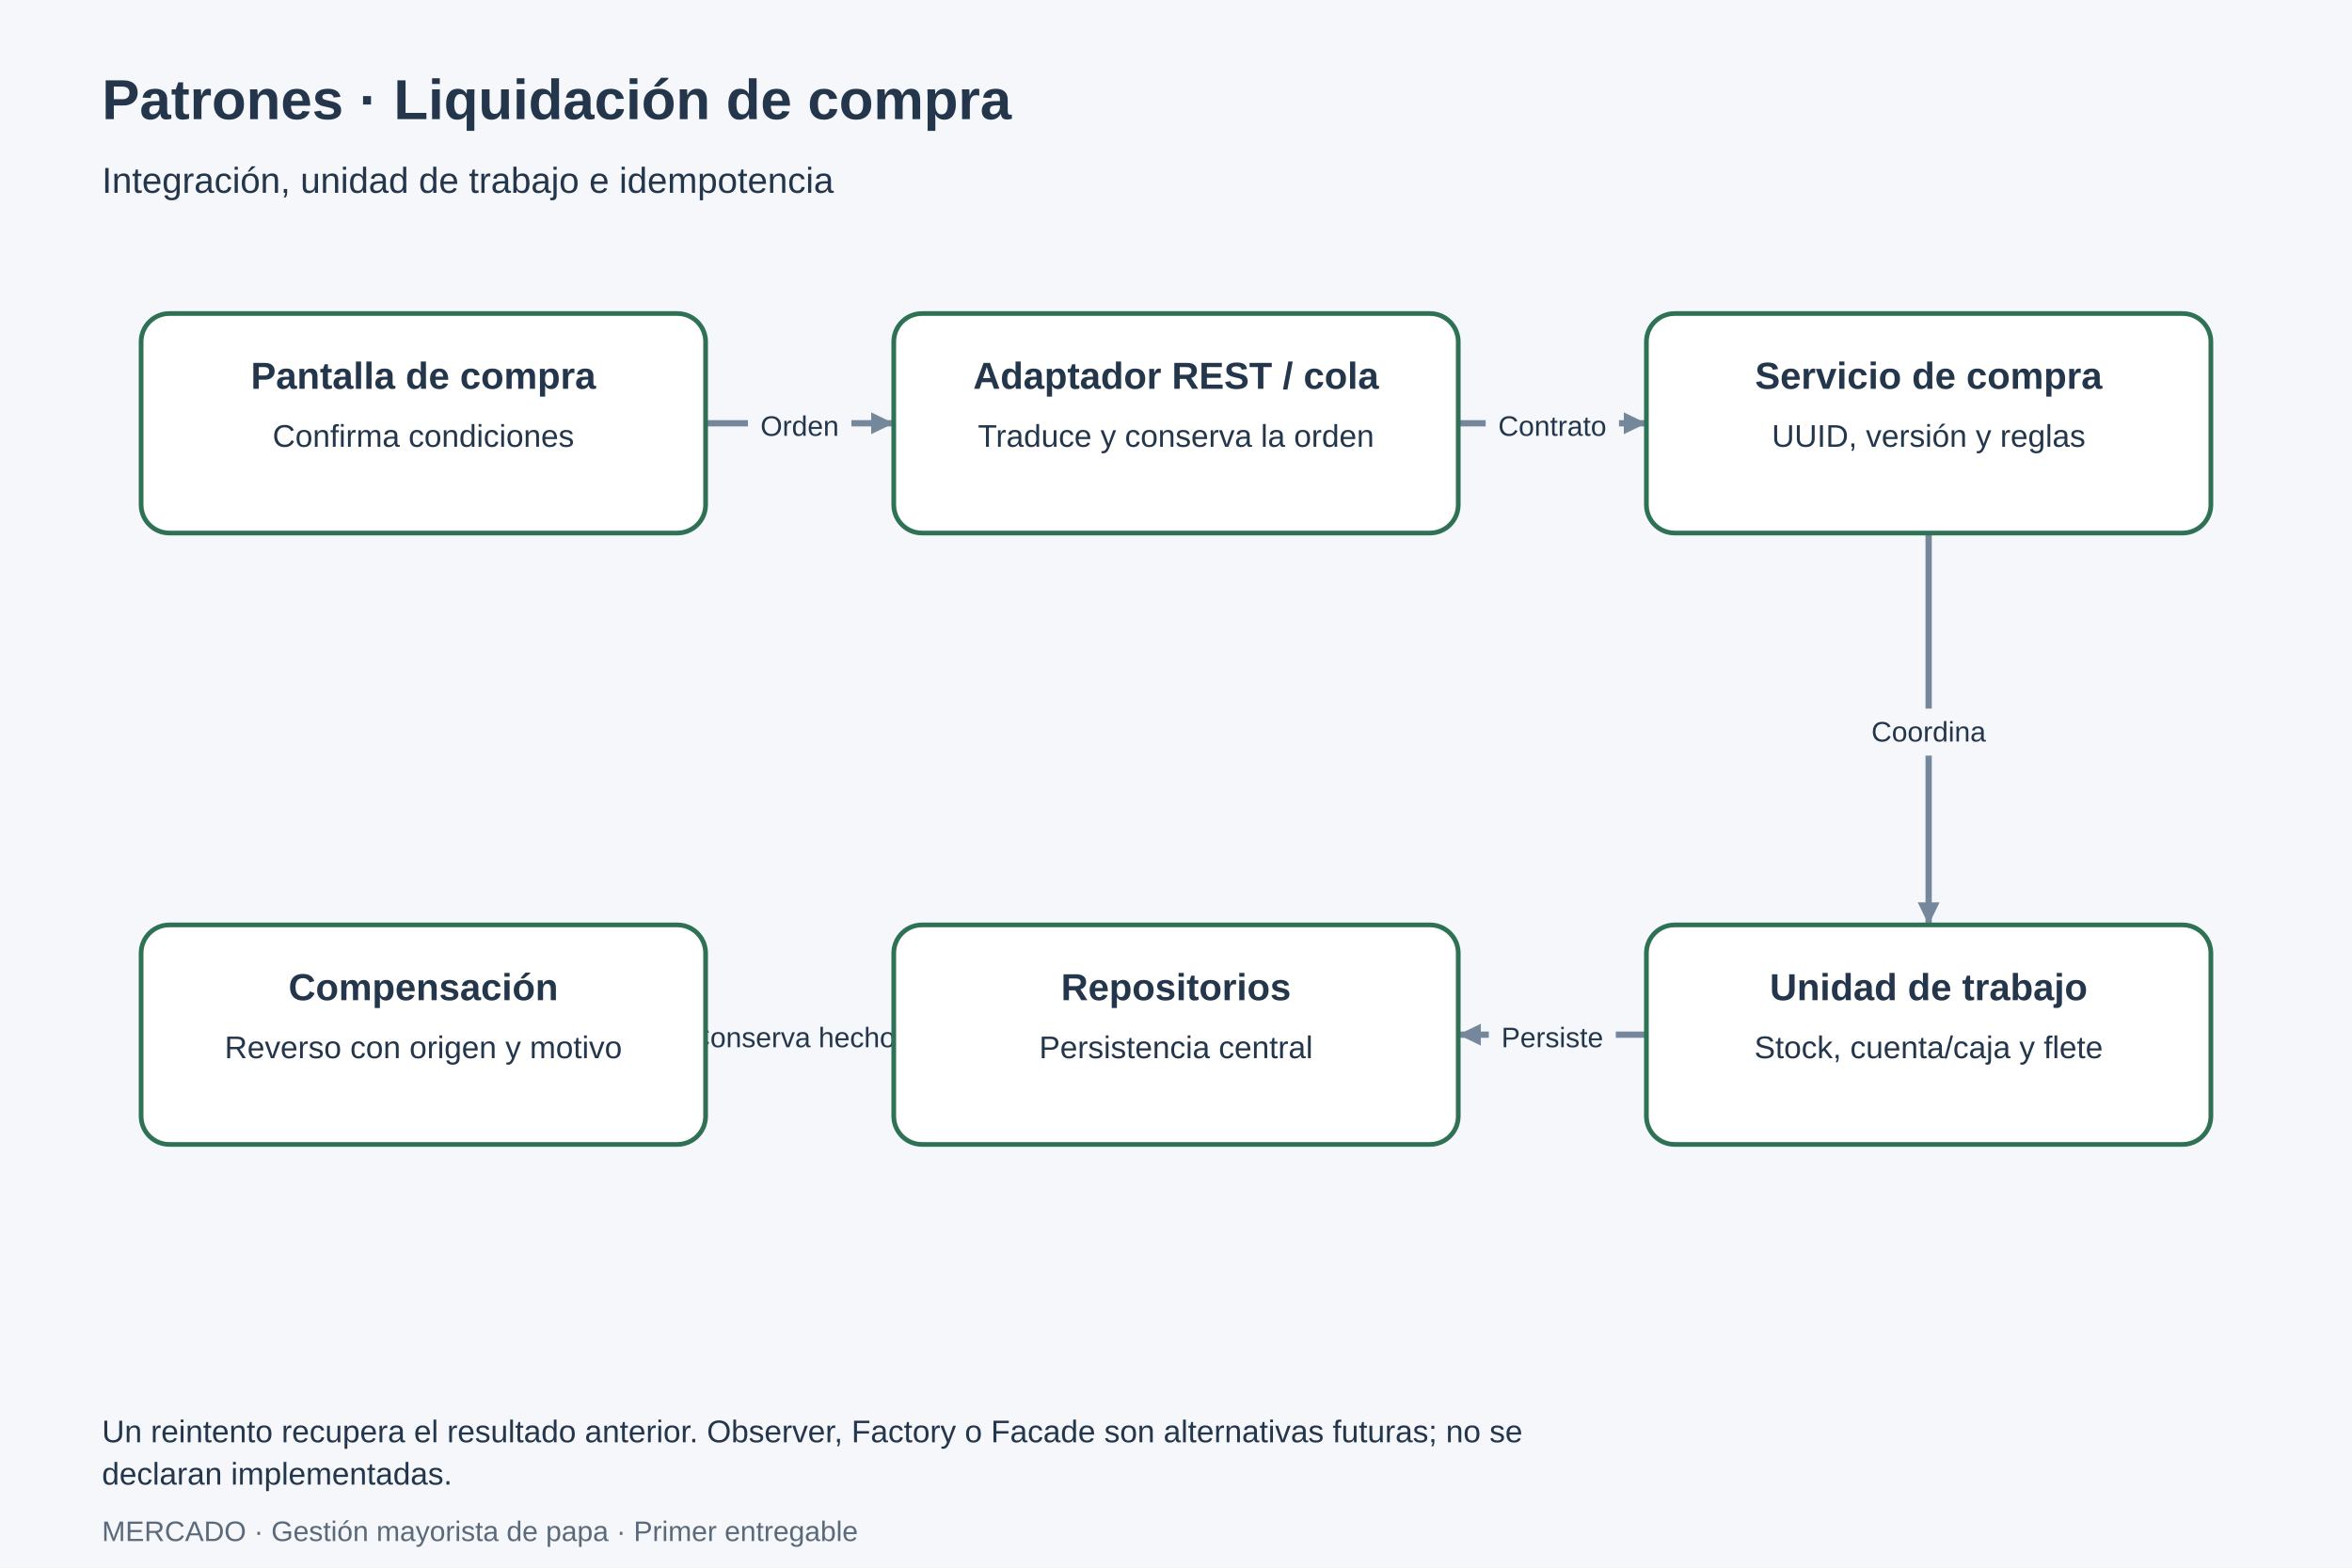
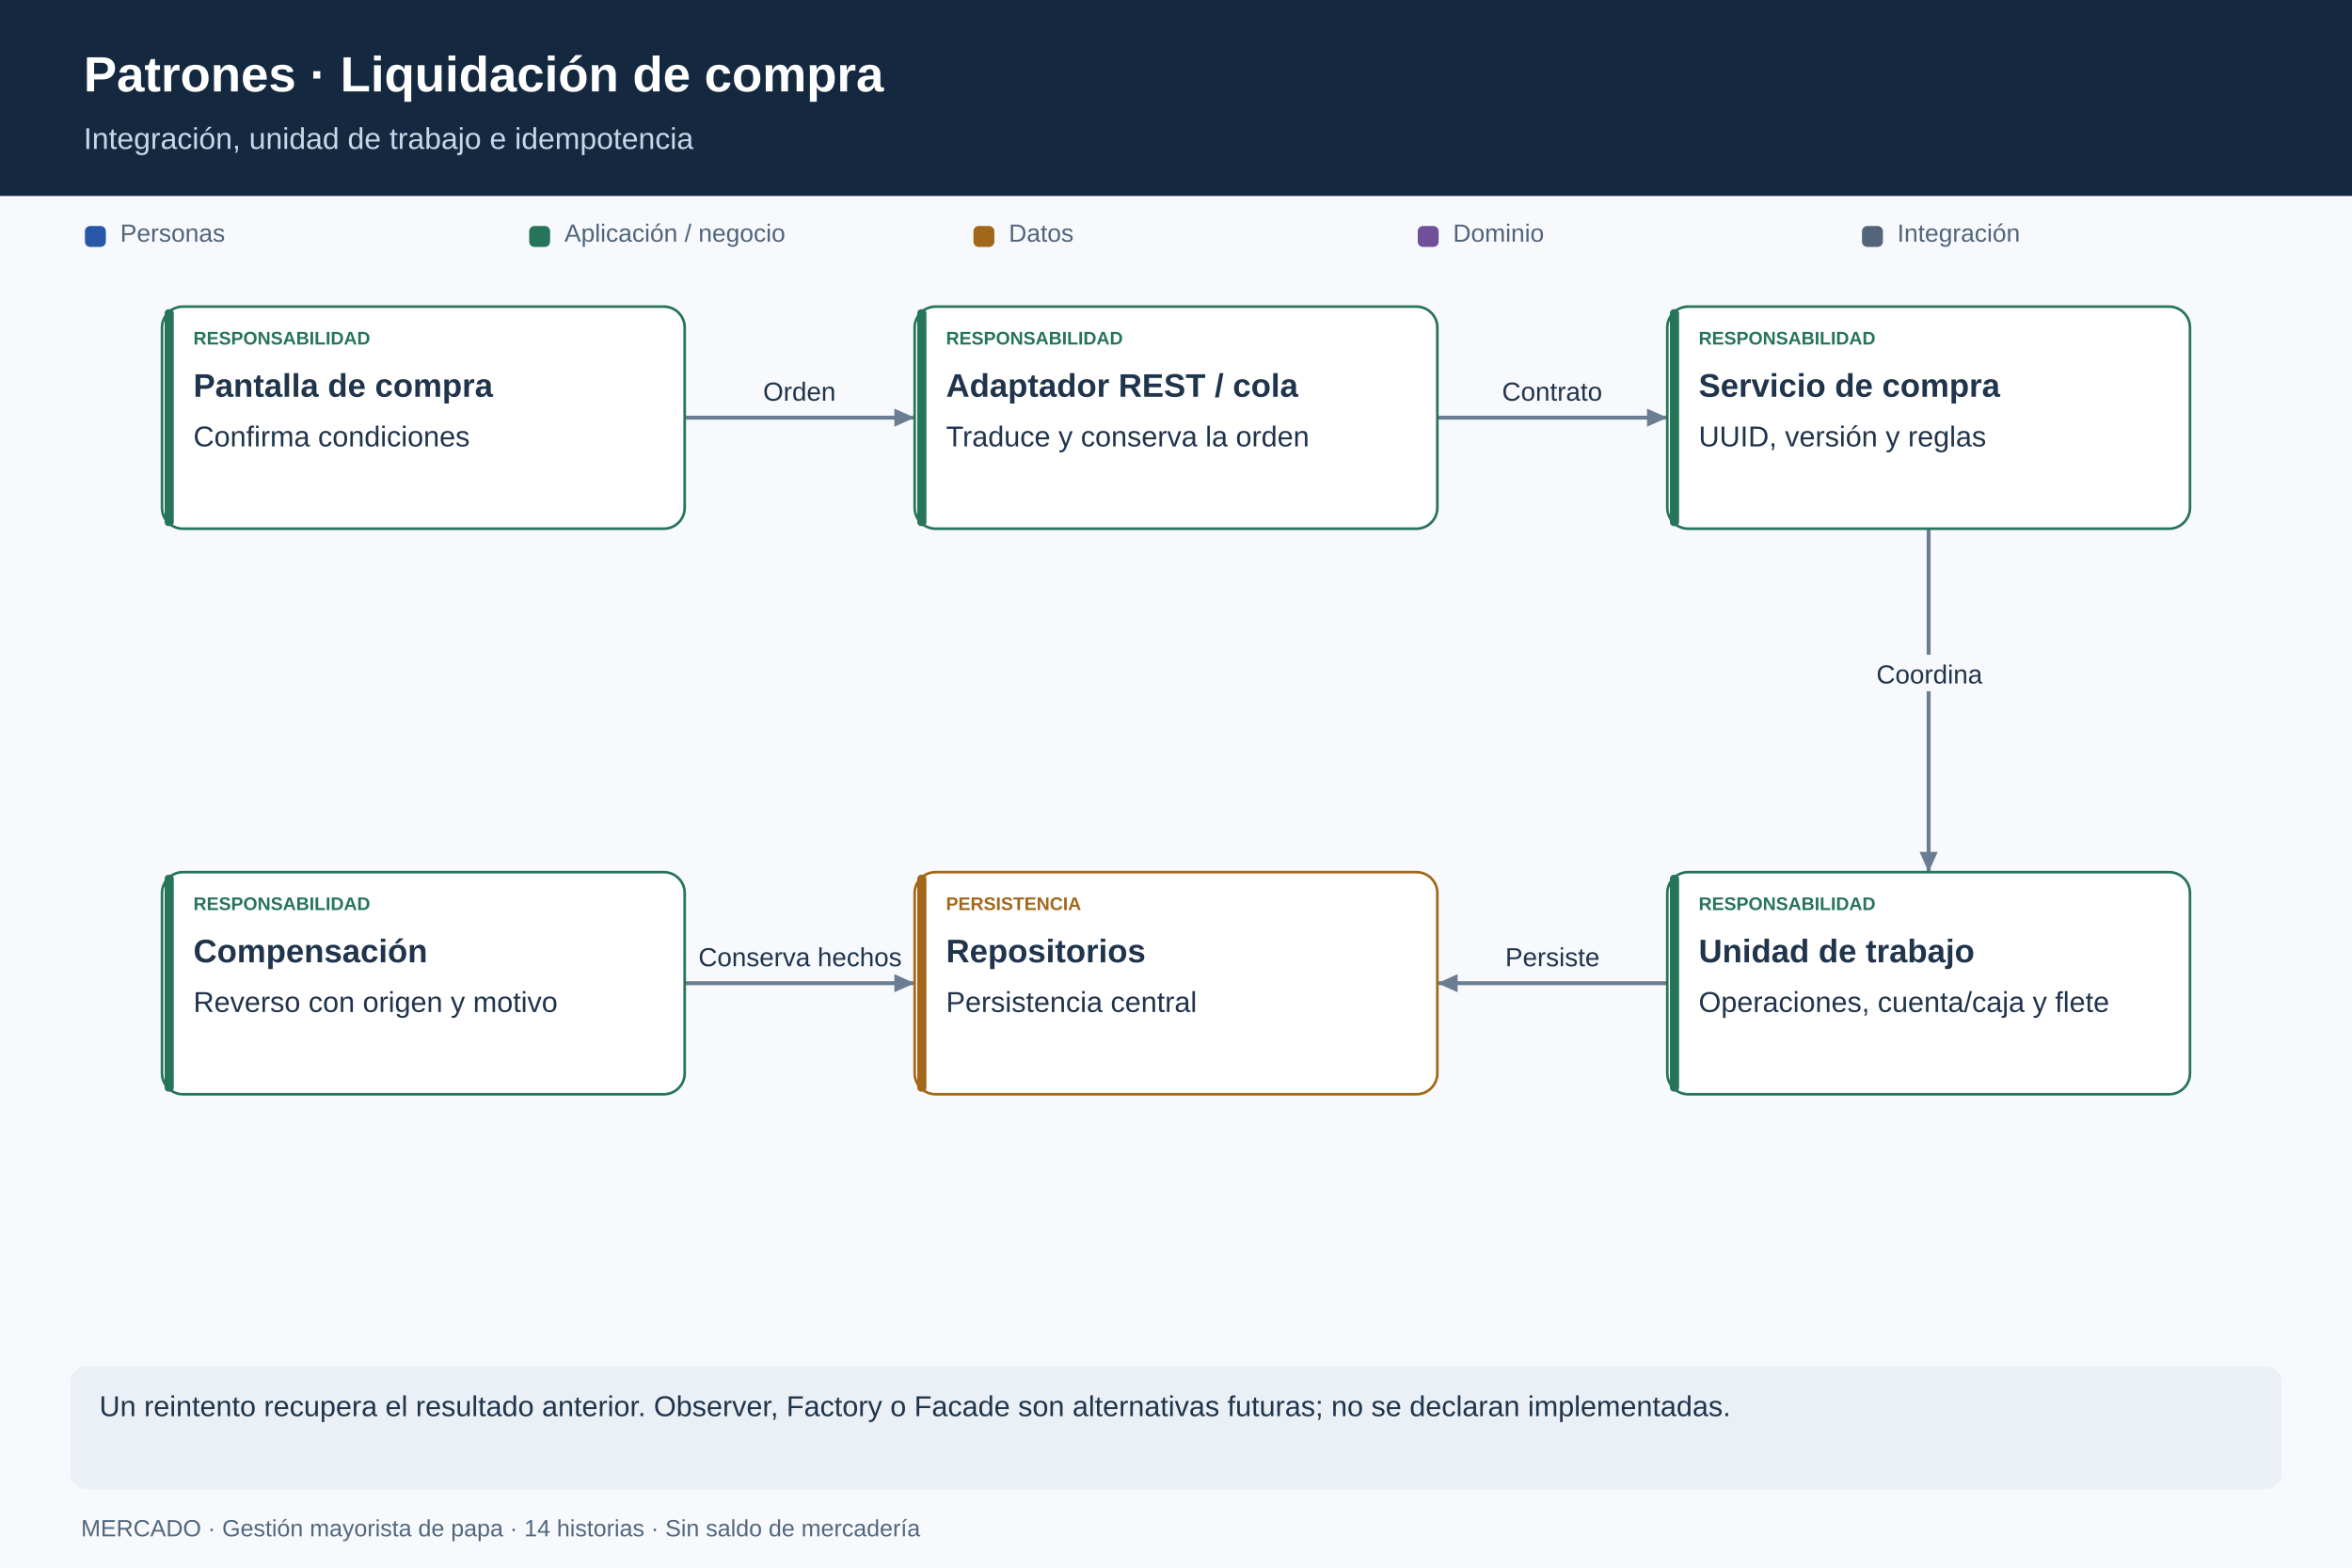
- <svg xmlns="http://www.w3.org/2000/svg" width="1500" height="1000" viewBox="0 0 1500 1000">
-   <rect width="1500" height="1000" fill="#f5f7fb" />
-   <text x="65" y="76" text-anchor="start" font-family="Arial,sans-serif" font-size="36" font-weight="bold" fill="#24364b">Patrones · Liquidación de compra</text>
-   <text x="65" y="123" text-anchor="start" font-family="Arial,sans-serif" font-size="23" font-weight="normal" fill="#24364b">Integración, unidad de trabajo e idempotencia</text>
-   <line x1="450.0" y1="270.0" x2="570.0" y2="270.0" stroke="#75879b" stroke-width="4" />
-   <polygon points="570.0,270.0 555.593,276.959 555.593,263.041" fill="#75879b" />
-   <rect x="477.0" y="257.0" width="66" height="30" fill="#f5f7fb" />
-   <text x="510.0" y="278.0" text-anchor="middle" font-family="Arial,sans-serif" font-size="18" font-weight="normal" fill="#24364b">Orden</text>
-   <line x1="930.0" y1="270.0" x2="1050.0" y2="270.0" stroke="#75879b" stroke-width="4" />
-   <polygon points="1050.0,270.0 1035.593,276.959 1035.593,263.041" fill="#75879b" />
-   <rect x="947.5" y="257.0" width="85" height="30" fill="#f5f7fb" />
-   <text x="990.0" y="278.0" text-anchor="middle" font-family="Arial,sans-serif" font-size="18" font-weight="normal" fill="#24364b">Contrato</text>
-   <line x1="1230.0" y1="340.0" x2="1230.0" y2="590.0" stroke="#75879b" stroke-width="4" />
-   <polygon points="1230.0,590.0 1223.041,575.593 1236.959,575.593" fill="#75879b" />
-   <rect x="1185.5" y="452.0" width="89" height="30" fill="#f5f7fb" />
-   <text x="1230.0" y="473.0" text-anchor="middle" font-family="Arial,sans-serif" font-size="18" font-weight="normal" fill="#24364b">Coordina</text>
-   <line x1="1050.0" y1="660.0" x2="930.0" y2="660.0" stroke="#75879b" stroke-width="4" />
-   <polygon points="930.0,660.0 944.407,653.041 944.407,666.959" fill="#75879b" />
-   <rect x="949.5" y="647.0" width="81" height="30" fill="#f5f7fb" />
-   <text x="990.0" y="668.0" text-anchor="middle" font-family="Arial,sans-serif" font-size="18" font-weight="normal" fill="#24364b">Persiste</text>
-   <line x1="450.0" y1="660.0" x2="570.0" y2="660.0" stroke="#75879b" stroke-width="4" />
-   <polygon points="570.0,660.0 555.593,666.959 555.593,653.041" fill="#75879b" />
-   <rect x="432.0" y="647.0" width="156" height="30" fill="#f5f7fb" />
-   <text x="510.0" y="668.0" text-anchor="middle" font-family="Arial,sans-serif" font-size="18" font-weight="normal" fill="#24364b">Conserva hechos</text>
-   <rect x="90.0" y="200.0" width="360" height="140" rx="18" fill="white" stroke="#2f7154" stroke-width="3" />
-   <text x="270" y="248" text-anchor="middle" font-family="Arial,sans-serif" font-size="24" font-weight="bold" fill="#24364b">Pantalla de compra</text>
-   <text x="270" y="285" text-anchor="middle" font-family="Arial,sans-serif" font-size="20" font-weight="normal" fill="#24364b">Confirma condiciones</text>
-   <rect x="570.0" y="200.0" width="360" height="140" rx="18" fill="white" stroke="#2f7154" stroke-width="3" />
-   <text x="750" y="248" text-anchor="middle" font-family="Arial,sans-serif" font-size="24" font-weight="bold" fill="#24364b">Adaptador REST / cola</text>
-   <text x="750" y="285" text-anchor="middle" font-family="Arial,sans-serif" font-size="20" font-weight="normal" fill="#24364b">Traduce y conserva la orden</text>
-   <rect x="1050.0" y="200.0" width="360" height="140" rx="18" fill="white" stroke="#2f7154" stroke-width="3" />
-   <text x="1230" y="248" text-anchor="middle" font-family="Arial,sans-serif" font-size="24" font-weight="bold" fill="#24364b">Servicio de compra</text>
-   <text x="1230" y="285" text-anchor="middle" font-family="Arial,sans-serif" font-size="20" font-weight="normal" fill="#24364b">UUID, versión y reglas</text>
-   <rect x="1050.0" y="590.0" width="360" height="140" rx="18" fill="white" stroke="#2f7154" stroke-width="3" />
-   <text x="1230" y="638" text-anchor="middle" font-family="Arial,sans-serif" font-size="24" font-weight="bold" fill="#24364b">Unidad de trabajo</text>
-   <text x="1230" y="675" text-anchor="middle" font-family="Arial,sans-serif" font-size="20" font-weight="normal" fill="#24364b">Stock, cuenta/caja y flete</text>
-   <rect x="570.0" y="590.0" width="360" height="140" rx="18" fill="white" stroke="#2f7154" stroke-width="3" />
-   <text x="750" y="638" text-anchor="middle" font-family="Arial,sans-serif" font-size="24" font-weight="bold" fill="#24364b">Repositorios</text>
-   <text x="750" y="675" text-anchor="middle" font-family="Arial,sans-serif" font-size="20" font-weight="normal" fill="#24364b">Persistencia central</text>
-   <rect x="90.0" y="590.0" width="360" height="140" rx="18" fill="white" stroke="#2f7154" stroke-width="3" />
-   <text x="270" y="638" text-anchor="middle" font-family="Arial,sans-serif" font-size="24" font-weight="bold" fill="#24364b">Compensación</text>
-   <text x="270" y="675" text-anchor="middle" font-family="Arial,sans-serif" font-size="20" font-weight="normal" fill="#24364b">Reverso con origen y motivo</text>
-   <text x="65" y="920" text-anchor="start" font-family="Arial,sans-serif" font-size="20" font-weight="normal" fill="#24364b">Un reintento recupera el resultado anterior. Observer, Factory o Facade son alternativas futuras; no se</text>
-   <text x="65" y="947" text-anchor="start" font-family="Arial,sans-serif" font-size="20" font-weight="normal" fill="#24364b">declaran implementadas.</text>
-   <text x="65" y="983" text-anchor="start" font-family="Arial,sans-serif" font-size="18" font-weight="normal" fill="#5a6a7b">MERCADO · Gestión mayorista de papa · Primer entregable</text>
+ <svg xmlns="http://www.w3.org/2000/svg" width="1800" height="1200" viewBox="0 0 1800 1200" role="img">
+   <rect width="1800" height="1200" fill="#f7f9fc" />
+   <rect x="0" y="0" width="1800" height="150" rx="0" fill="#14283f" stroke="none" stroke-width="2" />
+   <text x="64" y="70" font-family="Arial,sans-serif" font-size="38" font-weight="700" fill="white">Patrones · Liquidación de compra</text>
+   <text x="64" y="114" font-family="Arial,sans-serif" font-size="23" font-weight="400" fill="#c8d8e9">Integración, unidad de trabajo e idempotencia</text>
+   <rect x="65" y="173" width="16" height="16" rx="4" fill="#2757a5" stroke="none" stroke-width="2" />
+   <text x="92" y="185" font-family="Arial,sans-serif" font-size="19" font-weight="400" fill="#50647b">Personas</text>
+   <rect x="405" y="173" width="16" height="16" rx="4" fill="#267459" stroke="none" stroke-width="2" />
+   <text x="432" y="185" font-family="Arial,sans-serif" font-size="19" font-weight="400" fill="#50647b">Aplicación / negocio</text>
+   <rect x="745" y="173" width="16" height="16" rx="4" fill="#a26719" stroke="none" stroke-width="2" />
+   <text x="772" y="185" font-family="Arial,sans-serif" font-size="19" font-weight="400" fill="#50647b">Datos</text>
+   <rect x="1085" y="173" width="16" height="16" rx="4" fill="#71509a" stroke="none" stroke-width="2" />
+   <text x="1112" y="185" font-family="Arial,sans-serif" font-size="19" font-weight="400" fill="#50647b">Dominio</text>
+   <rect x="1425" y="173" width="16" height="16" rx="4" fill="#54657b" stroke="none" stroke-width="2" />
+   <text x="1452" y="185" font-family="Arial,sans-serif" font-size="19" font-weight="400" fill="#50647b">Integración</text>
+   <polyline points="524.0,319.7 700.0,319.7" fill="none" stroke="#6b7d93" stroke-width="3" />
+   <polygon points="700.0,319.7 684.477,326.632 684.477,312.768" fill="#6b7d93" />
+   <rect x="576.0" y="284.7" width="72.0" height="28" rx="4" fill="#f7f9fc" stroke="none" stroke-width="2" />
+   <text x="584.0" y="306.7" font-family="Arial,sans-serif" font-size="20" font-weight="400" fill="#20344c">Orden</text>
+   <polyline points="1100.0,319.7 1276.0,319.7" fill="none" stroke="#6b7d93" stroke-width="3" />
+   <polygon points="1276.0,319.7 1260.477,326.632 1260.477,312.768" fill="#6b7d93" />
+   <rect x="1141.5" y="284.7" width="93.0" height="28" rx="4" fill="#f7f9fc" stroke="none" stroke-width="2" />
+   <text x="1149.5" y="306.7" font-family="Arial,sans-serif" font-size="20" font-weight="400" fill="#20344c">Contrato</text>
+   <polyline points="1476.0,404.7 1476.0,667.6" fill="none" stroke="#6b7d93" stroke-width="3" />
+   <polygon points="1476.0,667.6 1469.068,652.077 1482.932,652.077" fill="#6b7d93" />
+   <rect x="1428.0" y="501.15" width="96.0" height="28" rx="4" fill="#f7f9fc" stroke="none" stroke-width="2" />
+   <text x="1436.0" y="523.15" font-family="Arial,sans-serif" font-size="20" font-weight="400" fill="#20344c">Coordina</text>
+   <polyline points="1276.0,752.6 1100.0,752.6" fill="none" stroke="#6b7d93" stroke-width="3" />
+   <polygon points="1100.0,752.6 1115.523,745.668 1115.523,759.532" fill="#6b7d93" />
+   <rect x="1144.0" y="717.6" width="88.0" height="28" rx="4" fill="#f7f9fc" stroke="none" stroke-width="2" />
+   <text x="1152.0" y="739.6" font-family="Arial,sans-serif" font-size="20" font-weight="400" fill="#20344c">Persiste</text>
+   <polyline points="524.0,752.6 700.0,752.6" fill="none" stroke="#6b7d93" stroke-width="3" />
+   <polygon points="700.0,752.6 684.477,759.532 684.477,745.668" fill="#6b7d93" />
+   <rect x="526.5" y="717.6" width="171.0" height="28" rx="4" fill="#f7f9fc" stroke="none" stroke-width="2" />
+   <text x="534.5" y="739.6" font-family="Arial,sans-serif" font-size="20" font-weight="400" fill="#20344c">Conserva hechos</text>
+   <rect x="124.0" y="234.7" width="400" height="170" rx="16" fill="white" stroke="#267459" stroke-width="2" />
+   <rect x="126.0" y="236.7" width="7" height="166" rx="3" fill="#267459" stroke="none" stroke-width="2" />
+   <text x="148.0" y="263.7" font-family="Arial,sans-serif" font-size="14" font-weight="700" fill="#267459">RESPONSABILIDAD</text>
+   <text x="148.0" y="303.7" font-family="Arial,sans-serif" font-size="25" font-weight="700" fill="#20344c">Pantalla de compra</text>
+   <text x="148.0" y="341.7" font-family="Arial,sans-serif" font-size="22" font-weight="400" fill="#20344c">Confirma condiciones</text>
+   <rect x="700.0" y="234.7" width="400" height="170" rx="16" fill="white" stroke="#267459" stroke-width="2" />
+   <rect x="702.0" y="236.7" width="7" height="166" rx="3" fill="#267459" stroke="none" stroke-width="2" />
+   <text x="724.0" y="263.7" font-family="Arial,sans-serif" font-size="14" font-weight="700" fill="#267459">RESPONSABILIDAD</text>
+   <text x="724.0" y="303.7" font-family="Arial,sans-serif" font-size="25" font-weight="700" fill="#20344c">Adaptador REST / cola</text>
+   <text x="724.0" y="341.7" font-family="Arial,sans-serif" font-size="22" font-weight="400" fill="#20344c">Traduce y conserva la orden</text>
+   <rect x="1276.0" y="234.7" width="400" height="170" rx="16" fill="white" stroke="#267459" stroke-width="2" />
+   <rect x="1278.0" y="236.7" width="7" height="166" rx="3" fill="#267459" stroke="none" stroke-width="2" />
+   <text x="1300.0" y="263.7" font-family="Arial,sans-serif" font-size="14" font-weight="700" fill="#267459">RESPONSABILIDAD</text>
+   <text x="1300.0" y="303.7" font-family="Arial,sans-serif" font-size="25" font-weight="700" fill="#20344c">Servicio de compra</text>
+   <text x="1300.0" y="341.7" font-family="Arial,sans-serif" font-size="22" font-weight="400" fill="#20344c">UUID, versión y reglas</text>
+   <rect x="1276.0" y="667.6" width="400" height="170" rx="16" fill="white" stroke="#267459" stroke-width="2" />
+   <rect x="1278.0" y="669.6" width="7" height="166" rx="3" fill="#267459" stroke="none" stroke-width="2" />
+   <text x="1300.0" y="696.6" font-family="Arial,sans-serif" font-size="14" font-weight="700" fill="#267459">RESPONSABILIDAD</text>
+   <text x="1300.0" y="736.6" font-family="Arial,sans-serif" font-size="25" font-weight="700" fill="#20344c">Unidad de trabajo</text>
+   <text x="1300.0" y="774.6" font-family="Arial,sans-serif" font-size="22" font-weight="400" fill="#20344c">Operaciones, cuenta/caja y flete</text>
+   <rect x="700.0" y="667.6" width="400" height="170" rx="16" fill="white" stroke="#a26719" stroke-width="2" />
+   <rect x="702.0" y="669.6" width="7" height="166" rx="3" fill="#a26719" stroke="none" stroke-width="2" />
+   <text x="724.0" y="696.6" font-family="Arial,sans-serif" font-size="14" font-weight="700" fill="#a26719">PERSISTENCIA</text>
+   <text x="724.0" y="736.6" font-family="Arial,sans-serif" font-size="25" font-weight="700" fill="#20344c">Repositorios</text>
+   <text x="724.0" y="774.6" font-family="Arial,sans-serif" font-size="22" font-weight="400" fill="#20344c">Persistencia central</text>
+   <rect x="124.0" y="667.6" width="400" height="170" rx="16" fill="white" stroke="#267459" stroke-width="2" />
+   <rect x="126.0" y="669.6" width="7" height="166" rx="3" fill="#267459" stroke="none" stroke-width="2" />
+   <text x="148.0" y="696.6" font-family="Arial,sans-serif" font-size="14" font-weight="700" fill="#267459">RESPONSABILIDAD</text>
+   <text x="148.0" y="736.6" font-family="Arial,sans-serif" font-size="25" font-weight="700" fill="#20344c">Compensación</text>
+   <text x="148.0" y="774.6" font-family="Arial,sans-serif" font-size="22" font-weight="400" fill="#20344c">Reverso con origen y motivo</text>
+   <rect x="54" y="1046" width="1692" height="94" rx="12" fill="#eaf0f6" stroke="none" stroke-width="2" />
+   <text x="76" y="1084" font-family="Arial,sans-serif" font-size="22" font-weight="400" fill="#20344c">Un reintento recupera el resultado anterior. Observer, Factory o Facade son alternativas futuras; no se declaran implementadas.</text>
+   <text x="62" y="1176" font-family="Arial,sans-serif" font-size="18" font-weight="400" fill="#52677f">MERCADO  ·  Gestión mayorista de papa  ·  14 historias  ·  Sin saldo de mercadería</text>
</svg>
